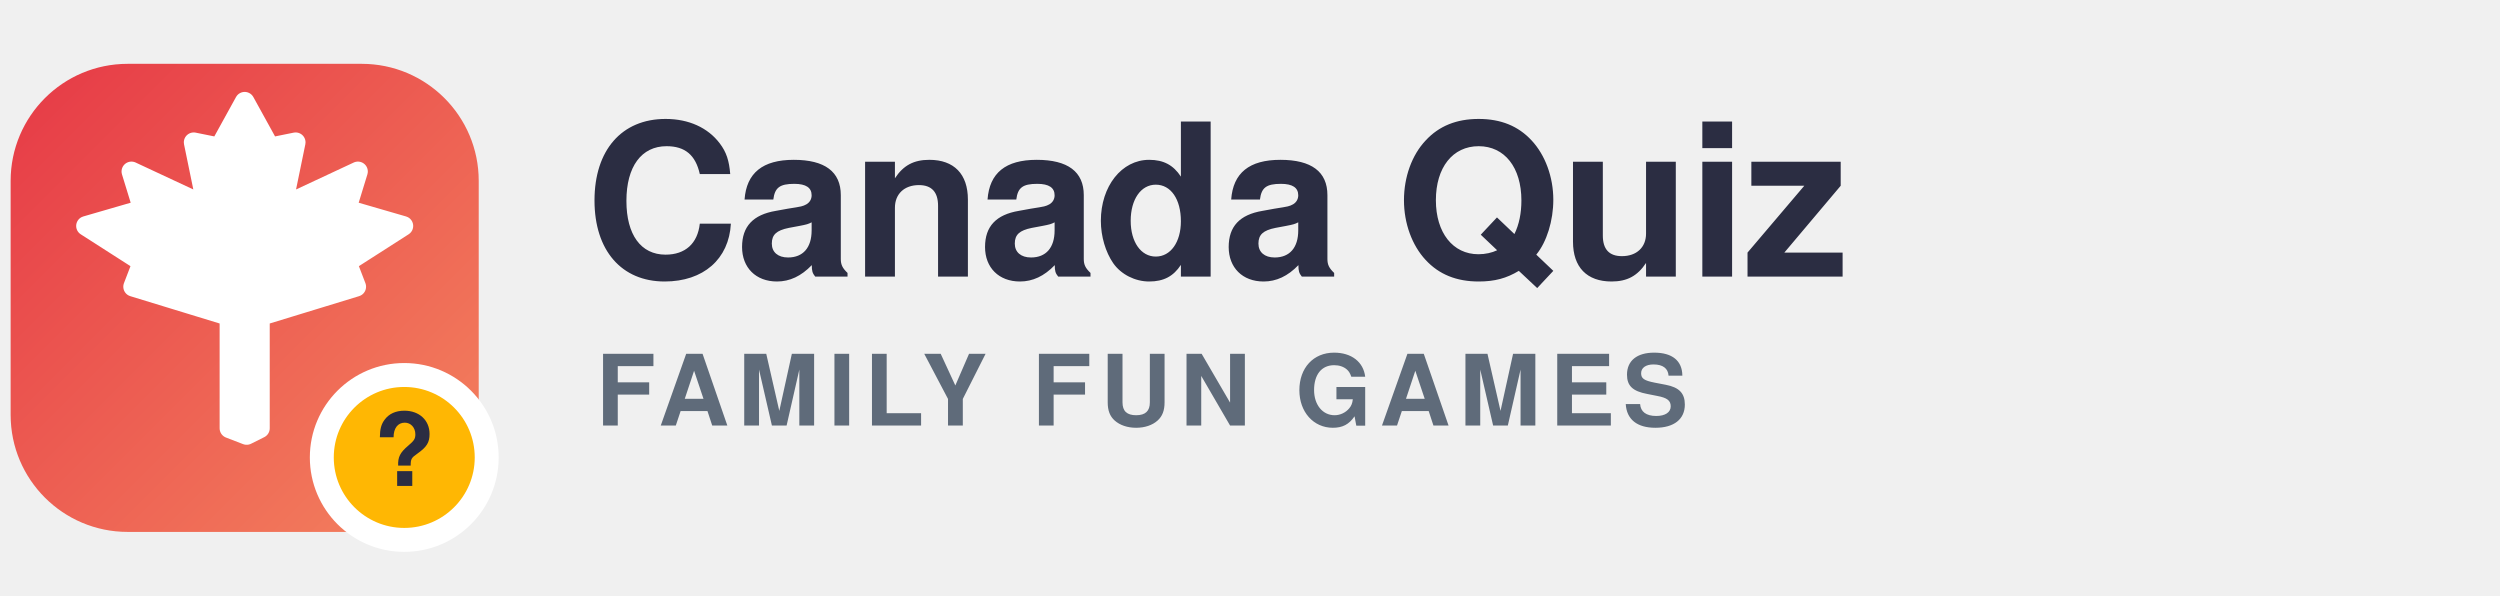
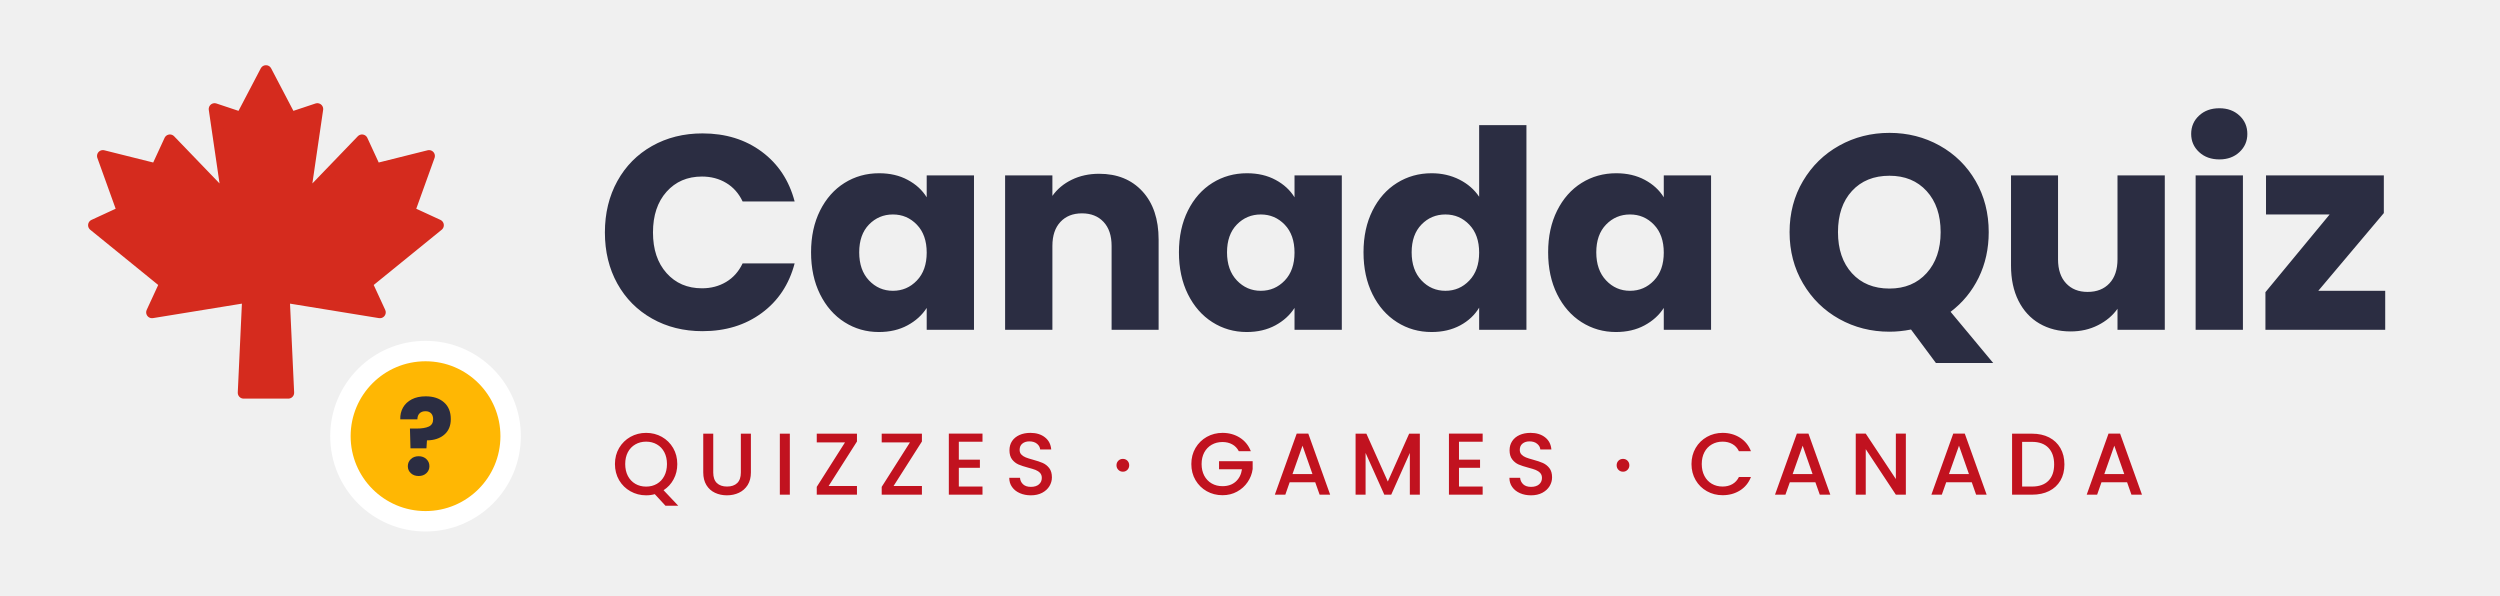
- <svg xmlns="http://www.w3.org/2000/svg" viewBox="0 0 470 112" width="470" height="112" role="img" aria-label="Canada Quiz and Family Fun Games">
-   <defs>
-     <linearGradient id="g" x1="0" y1="0" x2="1" y2="1">
-       <stop offset="0%" stop-color="#e63946" />
-       <stop offset="100%" stop-color="#f4845f" />
-     </linearGradient>
-   </defs>
-   <rect x="2" y="12" width="88" height="88" rx="22" fill="url(#g)" />
-   <path d="M46.00,19.14 L50.74,27.74 L55.58,26.76 L53.09,38.87 L67.29,32.24 L65.10,39.37 L75.82,42.48 L65.19,49.29 L66.96,53.90 L48.85,59.44 L48.85,80.52 L46.37,81.76 L43.15,80.52 L43.15,59.44 L25.04,53.90 L26.81,49.29 L16.18,42.48 L26.90,39.37 L24.71,32.24 L38.91,38.87 L36.42,26.76 L41.26,27.74 Z" fill="#fff" stroke="#fff" stroke-width="3.72" stroke-linejoin="round" stroke-linecap="round" />
-   <circle cx="76" cy="86" r="15.5" fill="#ffb703" stroke="#fff" stroke-width="4.5" />
-   <text x="76" y="87" font-family="Segoe UI,Helvetica,Arial,sans-serif" font-size="19" font-weight="800" fill="#2b2d42" text-anchor="middle" dominant-baseline="central">?</text>
-   <text x="110" y="52" font-family="Segoe UI,Helvetica,Arial,sans-serif" font-size="40" font-weight="800" fill="#2b2d42" letter-spacing="-0.5">Canada Quiz</text>
-   <text x="112" y="80" font-family="Segoe UI,Helvetica,Arial,sans-serif" font-size="18.5" font-weight="600" fill="#5f6b7a" letter-spacing="1.6">FAMILY FUN GAMES</text>
+ <svg xmlns="http://www.w3.org/2000/svg" viewBox="0 0 470 112" width="470" height="112" role="img" aria-label="Canada Quiz">
+   <path fill="#d52b1e" stroke="#d52b1e" stroke-width="2.62" stroke-linejoin="round" transform="translate(8.00 10.00) scale(0.84)" d="M50,4 L55.5,14.5 L61.5,12.5 L58.5,33 L71.5,19.5 L74.5,26 L86.5,23 L82,35.5 L88.5,38.5 L72.5,51.5 L75.5,58 L54,54.5 L55,76 L45,76 L46,54.5 L24.5,58 L27.5,51.5 L11.5,38.5 L18,35.5 L13.5,23 L25.5,26 L28.5,19.5 L41.5,33 L38.5,12.5 L44.5,14.5 Z" />
+   <circle cx="80.00" cy="82.00" r="16.00" fill="#ffb703" stroke="#ffffff" stroke-width="3.84" />
+   <path fill="#2b2d42" d="M84.75 78.79Q84.75 80.67 83.52 81.72Q82.29 82.77 80.27 82.79L80.17 84.29H77.17L77.07 80.57H78.27Q79.81 80.57 80.62 80.19Q81.43 79.81 81.43 78.81Q81.43 78.11 81.05 77.71Q80.67 77.31 79.99 77.31Q79.27 77.31 78.87 77.72Q78.47 78.13 78.47 78.83H75.25Q75.21 77.61 75.76 76.63Q76.31 75.65 77.4 75.08Q78.49 74.51 80.03 74.51Q82.17 74.51 83.46 75.63Q84.75 76.75 84.75 78.79ZM76.67 87.65Q76.67 86.85 77.24 86.31Q77.81 85.77 78.71 85.77Q79.59 85.77 80.16 86.31Q80.73 86.85 80.73 87.65Q80.73 88.43 80.16 88.96Q79.59 89.49 78.71 89.49Q77.81 89.49 77.24 88.96Q76.67 88.43 76.67 87.65Z" />
+   <path fill="#2b2d42" d="M132.07 25.08Q138.57 25.08 143.2 28.51Q147.83 31.94 149.39 37.87H139.61Q138.52 35.58 136.52 34.39Q134.52 33.19 131.97 33.19Q127.86 33.19 125.31 36.05Q122.76 38.91 122.76 43.7Q122.76 48.48 125.31 51.34Q127.86 54.2 131.97 54.2Q134.52 54.2 136.52 53Q138.52 51.81 139.61 49.52H149.39Q147.83 55.45 143.2 58.85Q138.57 62.26 132.07 62.26Q126.77 62.26 122.58 59.89Q118.4 57.53 116.06 53.32Q113.72 49.1 113.72 43.7Q113.72 38.29 116.06 34.05Q118.4 29.81 122.58 27.45Q126.77 25.08 132.07 25.08ZM165.27 32.57Q168.34 32.57 170.65 33.82Q172.97 35.06 174.22 37.09V32.98H183.11V62H174.22V57.89Q172.92 59.92 170.6 61.17Q168.29 62.42 165.22 62.42Q161.68 62.42 158.77 60.57Q155.86 58.72 154.17 55.32Q152.48 51.91 152.48 47.44Q152.48 42.97 154.17 39.59Q155.86 36.21 158.77 34.39Q161.68 32.57 165.27 32.57ZM167.87 40.32Q165.22 40.32 163.37 42.21Q161.53 44.11 161.53 47.44Q161.53 50.77 163.37 52.72Q165.22 54.67 167.87 54.67Q170.52 54.67 172.37 52.74Q174.22 50.82 174.22 47.49Q174.22 44.16 172.37 42.24Q170.52 40.32 167.87 40.32ZM217.82 45.05V62H208.98V46.24Q208.98 43.33 207.47 41.72Q205.96 40.11 203.41 40.11Q200.86 40.11 199.36 41.72Q197.85 43.33 197.85 46.24V62H188.96V32.98H197.85V36.83Q199.2 34.91 201.49 33.79Q203.78 32.67 206.64 32.67Q211.73 32.67 214.77 35.97Q217.82 39.28 217.82 45.05ZM234.43 32.57Q237.5 32.57 239.81 33.82Q242.12 35.06 243.37 37.09V32.98H252.26V62H243.37V57.89Q242.07 59.92 239.76 61.17Q237.44 62.42 234.38 62.42Q230.84 62.42 227.93 60.57Q225.02 58.72 223.33 55.32Q221.64 51.91 221.64 47.44Q221.64 42.97 223.33 39.59Q225.02 36.21 227.93 34.39Q230.84 32.57 234.43 32.57ZM237.03 40.32Q234.38 40.32 232.53 42.21Q230.68 44.11 230.68 47.44Q230.68 50.77 232.53 52.72Q234.38 54.67 237.03 54.67Q239.68 54.67 241.53 52.74Q243.37 50.82 243.37 47.49Q243.37 44.16 241.53 42.24Q239.68 40.32 237.03 40.32ZM269.14 32.57Q272 32.57 274.36 33.76Q276.73 34.96 278.08 36.99V23.52H286.97V62H278.08V57.84Q276.83 59.92 274.52 61.17Q272.2 62.42 269.14 62.42Q265.55 62.42 262.64 60.57Q259.72 58.72 258.03 55.32Q256.34 51.91 256.34 47.44Q256.34 42.97 258.03 39.59Q259.72 36.21 262.64 34.39Q265.55 32.57 269.14 32.57ZM271.74 40.32Q269.08 40.32 267.24 42.21Q265.39 44.11 265.39 47.44Q265.39 50.77 267.24 52.72Q269.08 54.67 271.74 54.67Q274.39 54.67 276.23 52.74Q278.08 50.82 278.08 47.49Q278.08 44.16 276.23 42.24Q274.39 40.32 271.74 40.32ZM303.84 32.57Q306.91 32.57 309.23 33.82Q311.54 35.06 312.79 37.09V32.98H321.68V62H312.79V57.89Q311.49 59.92 309.17 61.17Q306.86 62.42 303.79 62.42Q300.26 62.42 297.34 60.57Q294.43 58.72 292.74 55.32Q291.05 51.91 291.05 47.44Q291.05 42.97 292.74 39.59Q294.43 36.21 297.34 34.39Q300.26 32.57 303.84 32.57ZM306.44 40.32Q303.79 40.32 301.95 42.21Q300.1 44.11 300.1 47.44Q300.1 50.77 301.95 52.72Q303.79 54.67 306.44 54.67Q309.1 54.67 310.94 52.74Q312.79 50.82 312.79 47.49Q312.79 44.16 310.94 42.24Q309.1 40.32 306.44 40.32ZM363.95 68.24 359.27 61.95Q357.19 62.36 355.22 62.36Q350.07 62.36 345.78 59.97Q341.49 57.58 338.97 53.29Q336.44 49 336.44 43.64Q336.44 38.29 338.97 34.02Q341.49 29.76 345.78 27.37Q350.07 24.98 355.22 24.98Q360.36 24.98 364.65 27.37Q368.94 29.76 371.41 34.02Q373.88 38.29 373.88 43.64Q373.88 48.32 371.99 52.2Q370.09 56.07 366.71 58.62L374.72 68.24ZM355.22 54.25Q359.58 54.25 362.21 51.34Q364.84 48.43 364.84 43.64Q364.84 38.81 362.21 35.92Q359.58 33.04 355.22 33.04Q350.8 33.04 348.17 35.9Q345.54 38.76 345.54 43.64Q345.54 48.48 348.17 51.37Q350.8 54.25 355.22 54.25ZM406.98 32.98V62H398.09V58.05Q396.74 59.97 394.42 61.14Q392.11 62.31 389.3 62.31Q385.97 62.31 383.42 60.83Q380.88 59.35 379.47 56.54Q378.07 53.73 378.07 49.94V32.98H386.91V48.74Q386.91 51.65 388.42 53.26Q389.92 54.88 392.47 54.88Q395.07 54.88 396.58 53.26Q398.09 51.65 398.09 48.74V32.98ZM411.94 25.18Q411.94 23.1 413.43 21.73Q414.91 20.35 417.25 20.35Q419.54 20.35 421.02 21.73Q422.5 23.1 422.5 25.18Q422.5 27.21 421.02 28.59Q419.54 29.97 417.25 29.97Q414.91 29.97 413.43 28.59Q411.94 27.21 411.94 25.18ZM421.67 32.98V62H412.78V32.98ZM435.84 54.67H448.42V62H425.9V54.93L437.97 40.32H426.01V32.98H448.16V40.06Z" />
+   <path fill="#c1121f" d="M125.11 95.08 123.1 92.9Q122.36 93.12 121.47 93.12Q119.87 93.12 118.52 92.36Q117.18 91.61 116.39 90.27Q115.61 88.92 115.61 87.24Q115.61 85.56 116.39 84.22Q117.18 82.89 118.52 82.13Q119.87 81.38 121.47 81.38Q123.09 81.38 124.43 82.13Q125.77 82.89 126.55 84.22Q127.33 85.56 127.33 87.24Q127.33 88.83 126.64 90.1Q125.96 91.38 124.75 92.16L127.51 95.08ZM121.47 91.48Q122.61 91.48 123.5 90.96Q124.39 90.44 124.89 89.48Q125.39 88.51 125.39 87.24Q125.39 85.97 124.89 85.01Q124.39 84.06 123.5 83.55Q122.61 83.03 121.47 83.03Q120.33 83.03 119.44 83.55Q118.55 84.06 118.04 85.01Q117.54 85.97 117.54 87.24Q117.54 88.51 118.04 89.48Q118.55 90.44 119.44 90.96Q120.33 91.48 121.47 91.48ZM134.09 81.53V88.84Q134.09 90.15 134.77 90.81Q135.46 91.47 136.68 91.47Q137.92 91.47 138.6 90.81Q139.28 90.15 139.28 88.84V81.53H141.17V88.81Q141.17 90.21 140.56 91.19Q139.94 92.16 138.92 92.64Q137.9 93.12 136.66 93.12Q135.42 93.12 134.41 92.64Q133.39 92.16 132.8 91.19Q132.21 90.21 132.21 88.81V81.53ZM148.49 81.53V93H146.61V81.53ZM155.78 91.37H161.11V93H153.55V91.53L158.86 83.17H153.55V81.53H161.11V83ZM167.99 91.37H173.32V93H165.76V91.53L171.07 83.17H165.76V81.53H173.32V83ZM180.26 83.05V86.42H184.22V87.95H180.26V91.47H184.71V93H178.38V81.52H184.71V83.05ZM189.74 89.83H191.76Q191.82 90.57 192.34 91.05Q192.86 91.53 193.8 91.53Q194.78 91.53 195.32 91.06Q195.86 90.59 195.86 89.85Q195.86 89.27 195.53 88.91Q195.19 88.55 194.69 88.35Q194.18 88.15 193.29 87.92Q192.17 87.62 191.47 87.32Q190.77 87.01 190.27 86.37Q189.78 85.72 189.78 84.65Q189.78 83.66 190.27 82.92Q190.77 82.18 191.66 81.78Q192.55 81.38 193.72 81.38Q195.39 81.38 196.45 82.22Q197.51 83.05 197.63 84.5H195.55Q195.5 83.88 194.96 83.43Q194.41 82.98 193.52 82.98Q192.71 82.98 192.2 83.4Q191.69 83.81 191.69 84.58Q191.69 85.11 192.01 85.45Q192.33 85.79 192.83 85.99Q193.32 86.19 194.18 86.42Q195.32 86.73 196.04 87.04Q196.76 87.36 197.26 88.01Q197.76 88.66 197.76 89.75Q197.76 90.62 197.29 91.4Q196.82 92.17 195.92 92.65Q195.02 93.12 193.8 93.12Q192.65 93.12 191.72 92.71Q190.8 92.31 190.27 91.56Q189.74 90.82 189.74 89.83ZM209.9 87.47Q209.9 86.96 210.25 86.61Q210.59 86.27 211.11 86.27Q211.6 86.27 211.95 86.61Q212.29 86.96 212.29 87.47Q212.29 87.98 211.95 88.33Q211.6 88.68 211.11 88.68Q210.59 88.68 210.25 88.33Q209.9 87.98 209.9 87.47ZM232.9 84.83Q232.45 83.97 231.66 83.54Q230.87 83.1 229.83 83.1Q228.69 83.1 227.8 83.61Q226.91 84.12 226.4 85.06Q225.9 86 225.9 87.24Q225.9 88.48 226.4 89.43Q226.91 90.38 227.8 90.89Q228.69 91.4 229.83 91.4Q231.36 91.4 232.32 90.54Q233.28 89.68 233.49 88.22H229.18V86.71H235.5V88.18Q235.32 89.52 234.55 90.64Q233.79 91.76 232.56 92.43Q231.33 93.1 229.83 93.1Q228.21 93.1 226.87 92.35Q225.54 91.6 224.75 90.26Q223.97 88.92 223.97 87.24Q223.97 85.56 224.75 84.22Q225.54 82.89 226.88 82.13Q228.23 81.38 229.83 81.38Q231.66 81.38 233.09 82.28Q234.51 83.18 235.16 84.83ZM247.26 90.66H242.46L241.64 93H239.67L243.78 81.52H245.96L250.07 93H248.09ZM246.74 89.12 244.87 83.79 242.99 89.12ZM266.93 81.53V93H265.05V85.15L261.55 93H260.25L256.73 85.15V93H254.85V81.53H256.88L260.91 90.53L264.92 81.53ZM274.29 83.05V86.42H278.25V87.95H274.29V91.47H278.74V93H272.4V81.52H278.74V83.05ZM283.77 89.83H285.78Q285.85 90.57 286.37 91.05Q286.89 91.53 287.83 91.53Q288.8 91.53 289.35 91.06Q289.89 90.59 289.89 89.85Q289.89 89.27 289.55 88.91Q289.21 88.55 288.71 88.35Q288.21 88.15 287.32 87.92Q286.19 87.62 285.49 87.32Q284.79 87.01 284.3 86.37Q283.8 85.72 283.8 84.65Q283.8 83.66 284.3 82.92Q284.79 82.18 285.68 81.78Q286.57 81.38 287.75 81.38Q289.41 81.38 290.48 82.22Q291.54 83.05 291.66 84.5H289.58Q289.53 83.88 288.98 83.43Q288.44 82.98 287.55 82.98Q286.74 82.98 286.23 83.4Q285.72 83.81 285.72 84.58Q285.72 85.11 286.04 85.45Q286.36 85.79 286.86 85.99Q287.35 86.19 288.21 86.42Q289.35 86.73 290.06 87.04Q290.78 87.36 291.29 88.01Q291.79 88.66 291.79 89.75Q291.79 90.62 291.32 91.4Q290.85 92.17 289.95 92.65Q289.05 93.12 287.83 93.12Q286.67 93.12 285.75 92.71Q284.83 92.31 284.3 91.56Q283.77 90.82 283.77 89.83ZM303.93 87.47Q303.93 86.96 304.27 86.61Q304.62 86.27 305.13 86.27Q305.63 86.27 305.97 86.61Q306.32 86.96 306.32 87.47Q306.32 87.98 305.97 88.33Q305.63 88.68 305.13 88.68Q304.62 88.68 304.27 88.33Q303.93 87.98 303.93 87.47ZM323.85 81.38Q325.68 81.38 327.11 82.28Q328.54 83.18 329.18 84.83H326.92Q326.48 83.92 325.68 83.48Q324.89 83.03 323.85 83.03Q322.71 83.03 321.82 83.55Q320.93 84.06 320.43 85.01Q319.93 85.97 319.93 87.24Q319.93 88.51 320.43 89.47Q320.93 90.43 321.82 90.95Q322.71 91.47 323.85 91.47Q324.89 91.47 325.68 91.02Q326.48 90.57 326.92 89.67H329.18Q328.54 91.32 327.11 92.21Q325.68 93.1 323.85 93.1Q322.24 93.1 320.9 92.35Q319.56 91.6 318.78 90.26Q318 88.92 318 87.24Q318 85.56 318.78 84.22Q319.56 82.89 320.91 82.13Q322.25 81.38 323.85 81.38ZM341.29 90.66H336.49L335.66 93H333.7L337.81 81.52H339.99L344.1 93H342.12ZM340.76 89.12 338.9 83.79 337.02 89.12ZM358.3 93H356.42L350.76 84.44V93H348.88V81.52H350.76L356.42 90.06V81.52H358.3ZM370.69 90.66H365.89L365.06 93H363.1L367.21 81.52H369.38L373.49 93H371.51ZM370.16 89.12 368.29 83.79 366.41 89.12ZM388.11 87.31Q388.11 89.06 387.36 90.34Q386.61 91.63 385.23 92.32Q383.85 93 382.02 93H378.27V81.53H382.02Q383.85 81.53 385.23 82.23Q386.61 82.94 387.36 84.25Q388.11 85.56 388.11 87.31ZM386.18 87.31Q386.18 85.31 385.11 84.19Q384.03 83.07 382.02 83.07H380.16V91.47H382.02Q384.03 91.47 385.11 90.38Q386.18 89.29 386.18 87.31ZM399.89 90.66H395.08L394.26 93H392.3L396.4 81.52H398.58L402.69 93H400.71ZM399.36 89.12 397.49 83.79 395.61 89.12Z" />
</svg>
